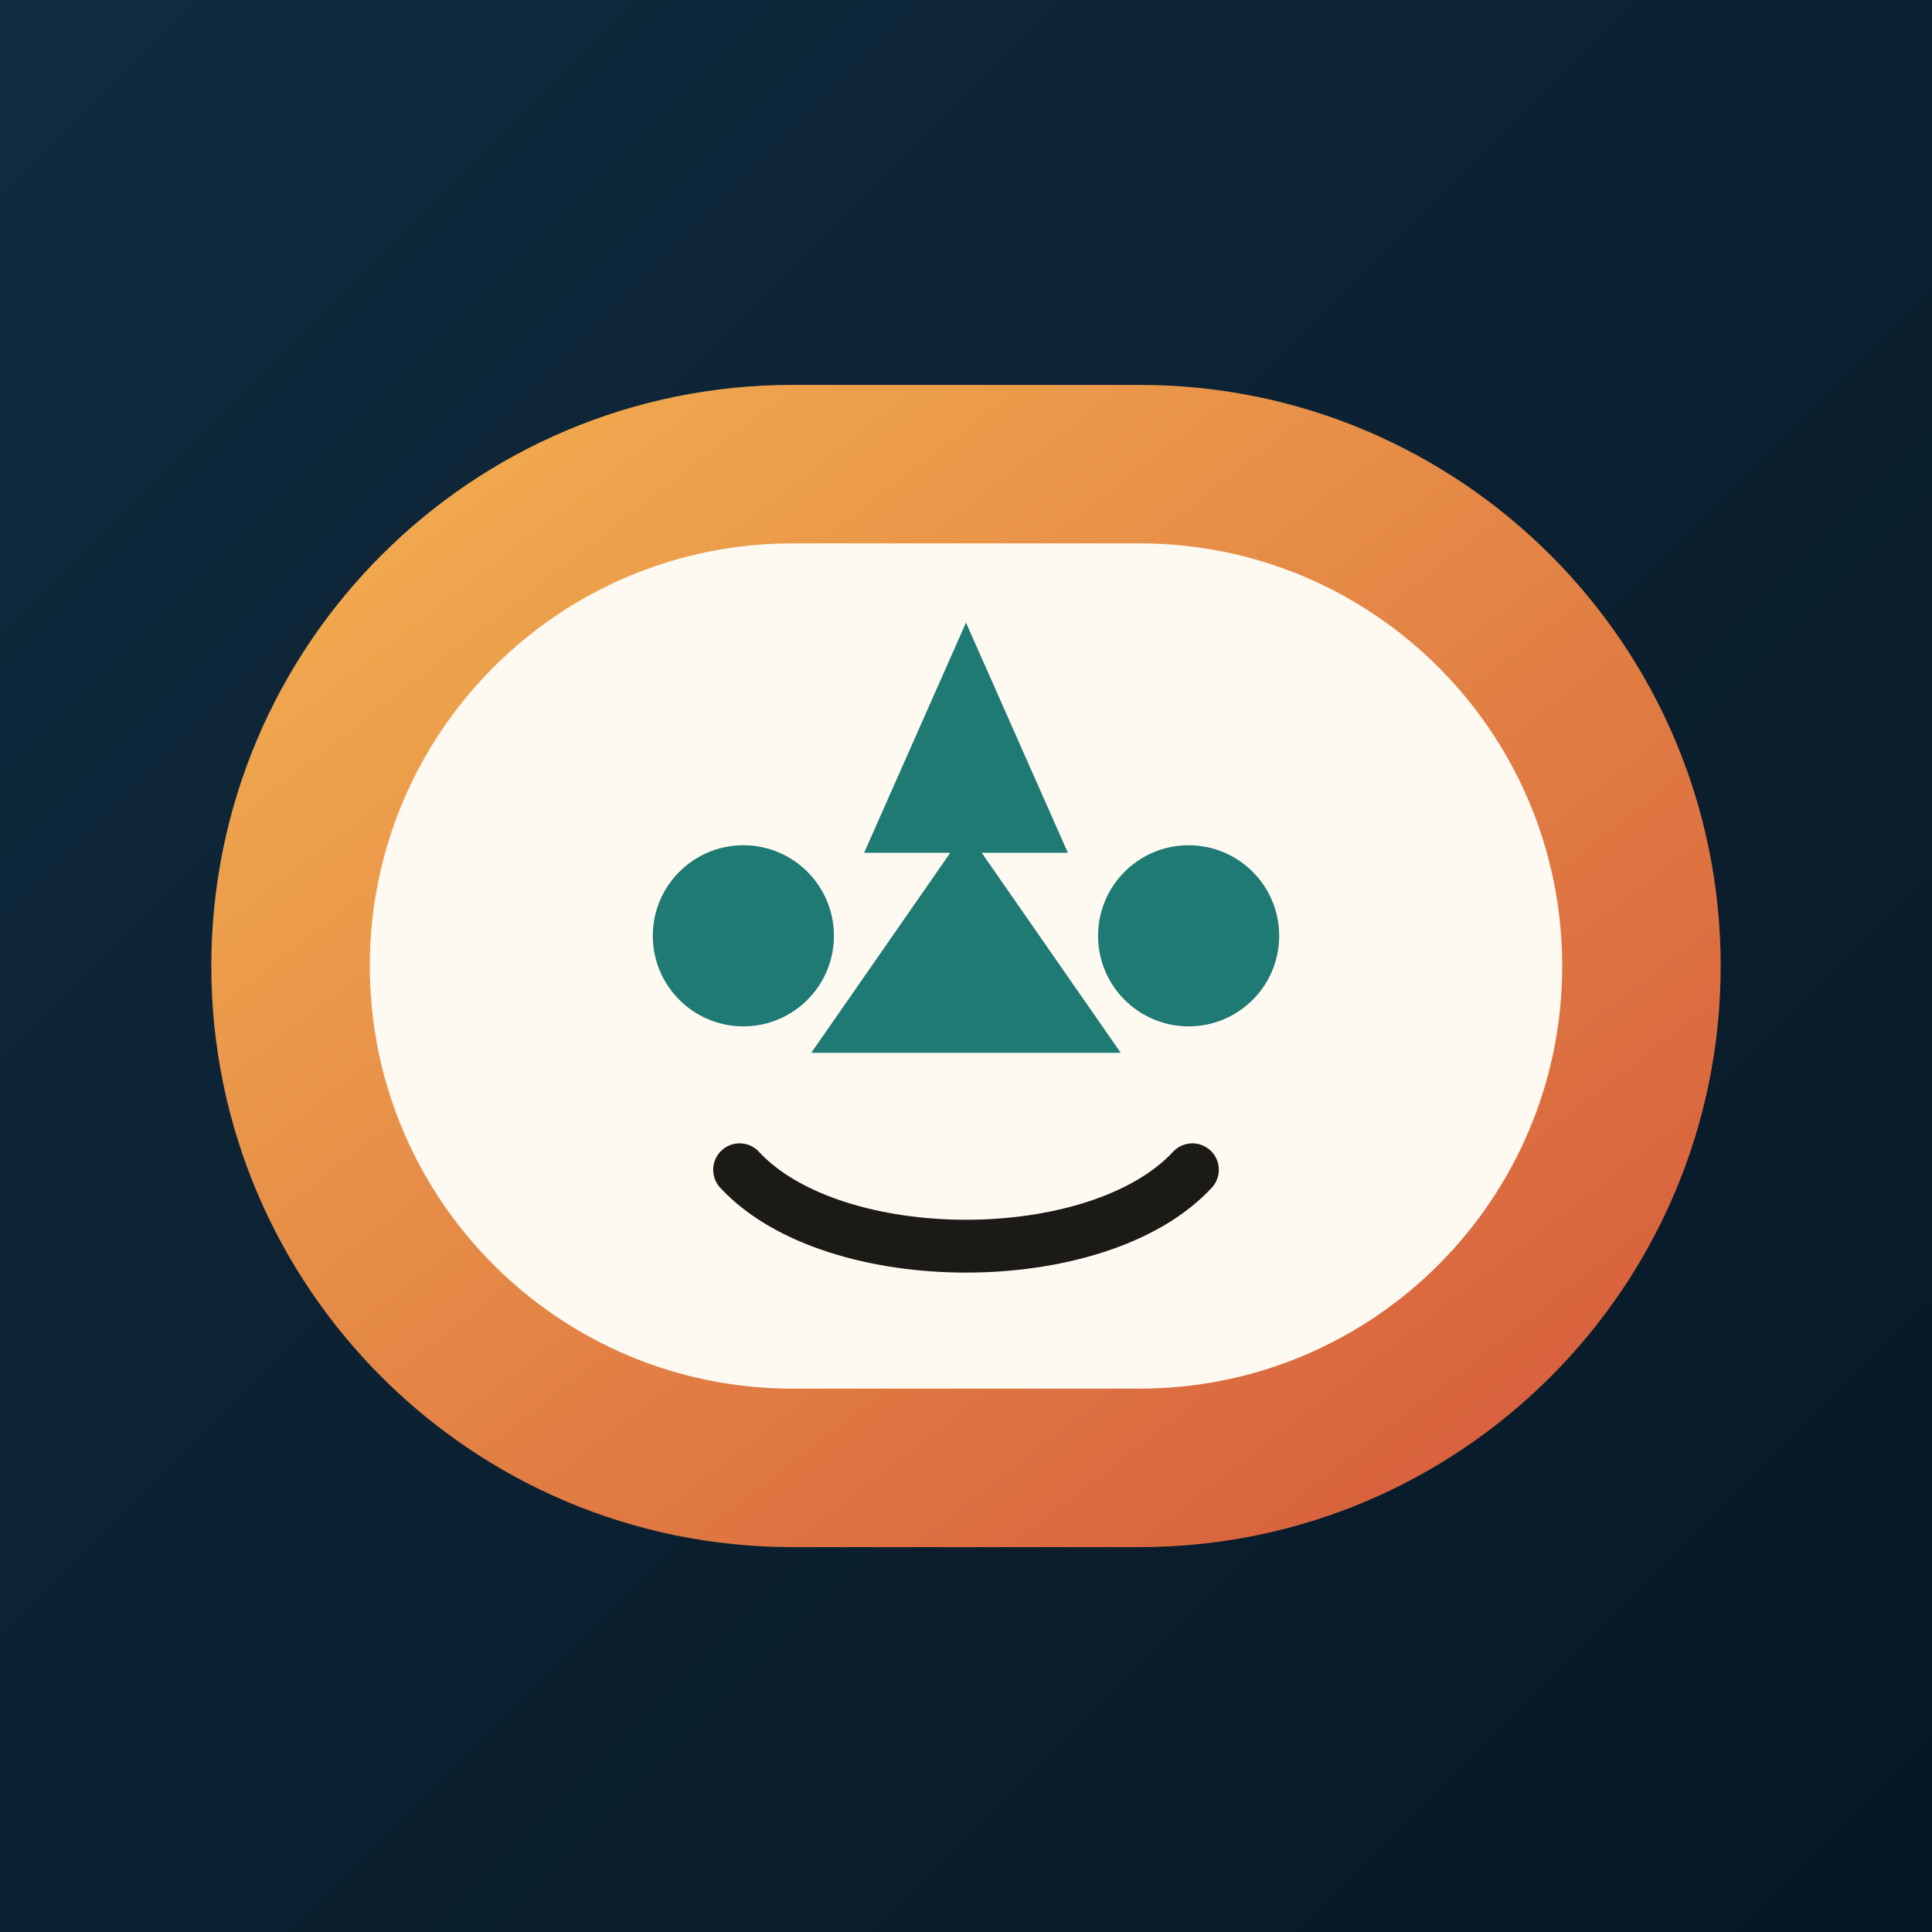
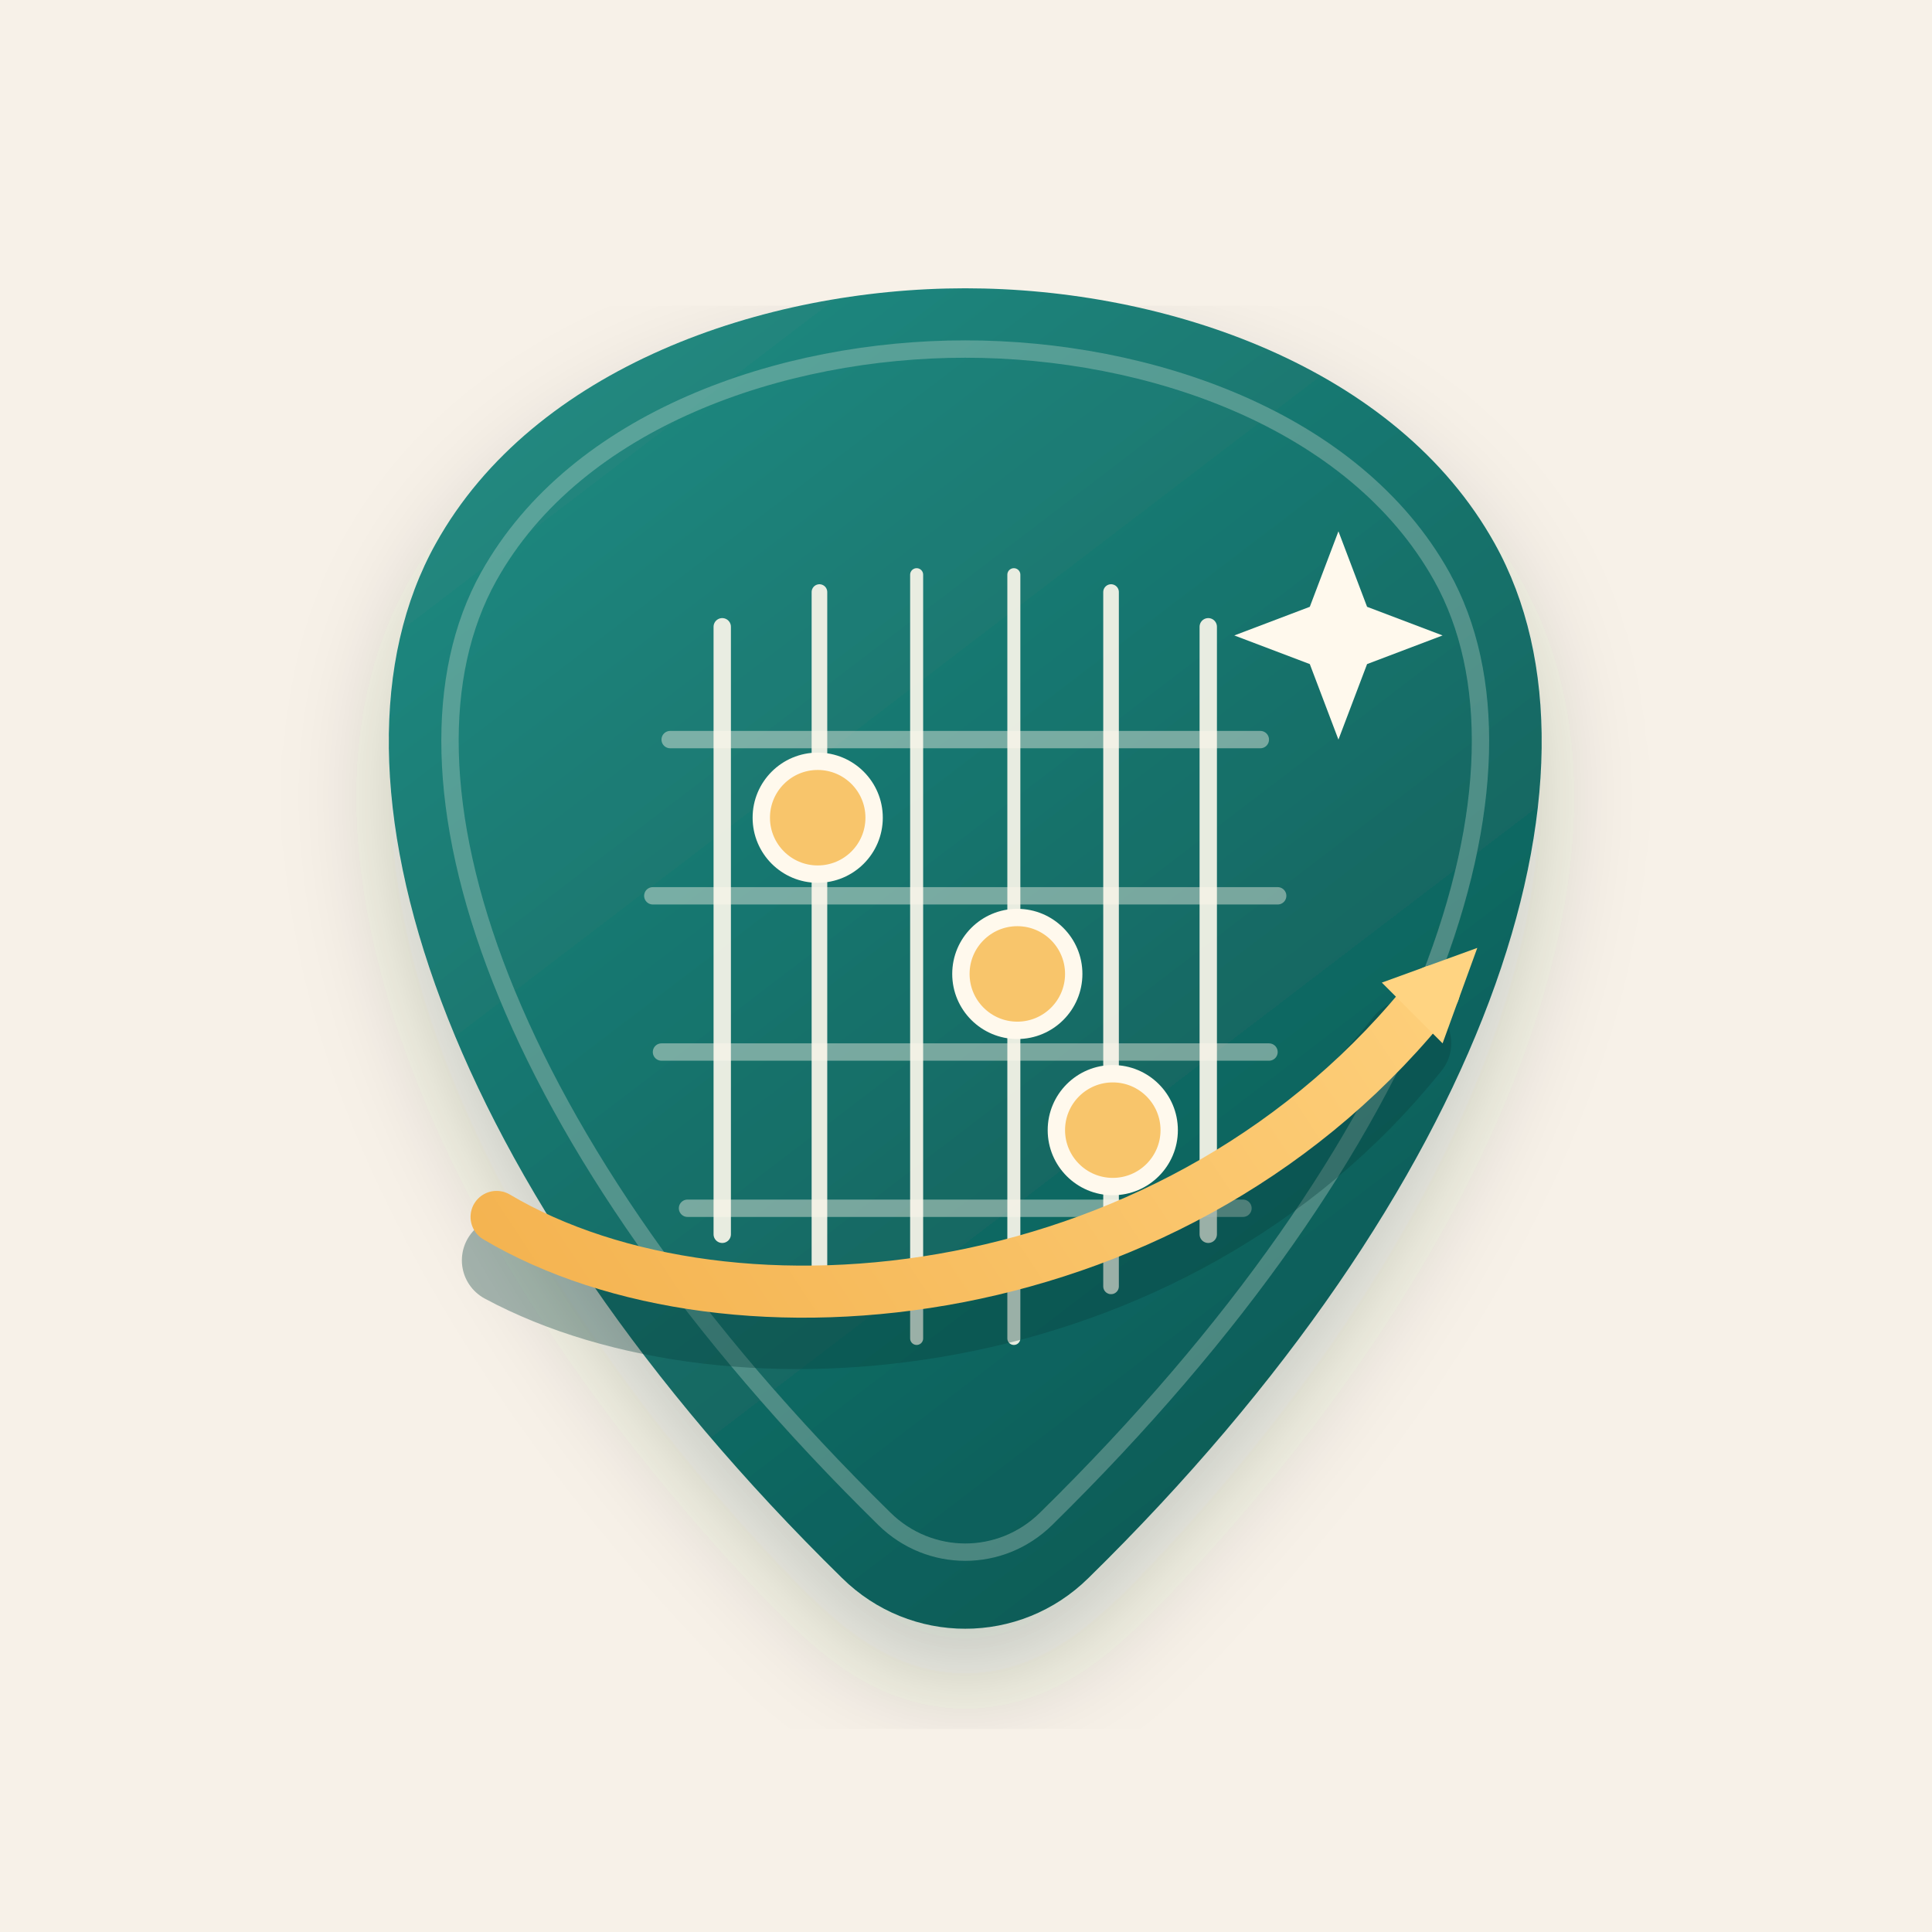
<svg xmlns="http://www.w3.org/2000/svg" width="1024" height="1024" viewBox="0 0 1024 1024" fill="none">
  <defs>
-     <linearGradient id="background" x1="0" y1="0" x2="1" y2="1">
-       <stop offset="0%" stop-color="#102B3F" />
-       <stop offset="100%" stop-color="#071724" />
+     <linearGradient id="pick" x1="38" y1="22" x2="154" y2="174" gradientUnits="userSpaceOnUse">
+       <stop stop-color="#238C83" />
+       <stop offset="1" stop-color="#07534F" />
    </linearGradient>
-     <linearGradient id="pick" x1="0" y1="0" x2="1" y2="1">
-       <stop offset="0%" stop-color="#F4B350" />
-       <stop offset="100%" stop-color="#D4573B" />
+     <linearGradient id="strum" x1="42" y1="134" x2="151" y2="62" gradientUnits="userSpaceOnUse">
+       <stop stop-color="#F4B350" />
+       <stop offset="1" stop-color="#FFD482" />
    </linearGradient>
+     <filter id="shadow" x="16" y="14" width="160" height="170" filterUnits="userSpaceOnUse" color-interpolation-filters="sRGB">
+       <feDropShadow dx="0" dy="6" stdDeviation="6" flood-color="#0B322F" flood-opacity="0.2" />
+     </filter>
  </defs>
-   <rect width="1024" height="1024" fill="url(#background)" />
-   <rect x="112" y="204" width="800" height="616" rx="308" fill="url(#pick)" />
-   <rect x="196" y="288" width="632" height="448" rx="224" fill="#FFFAF1" />
-   <circle cx="394" cy="496" r="48" fill="#1F7A74" />
-   <circle cx="630" cy="496" r="48" fill="#1F7A74" />
-   <path d="M392 620C442 674 582 674 632 620" stroke="#1B1A17" stroke-width="28" stroke-linecap="round" />
-   <path d="M512 330L566 452H458L512 330Z" fill="#1F7A74" />
-   <path d="M512 440L594 558H430L512 440Z" fill="#1F7A74" />
+   <rect width="1024" height="1024" fill="#F7F1E8" />
+   <g transform="translate(70 70) scale(4.6)">
+     <g filter="url(#shadow)">
+       <path d="M96 18C119.2 18 145.7 27.1 157 47.4C171.9 74.1 156 121.7 110.2 166.6C102.3 174.4 89.7 174.4 81.8 166.6C36 121.7 20.1 74.1 35 47.4C46.3 27.1 72.8 18 96 18Z" fill="url(#pick)" />
+       <path d="M96 25C117.1 25 140.8 33.1 150.9 51.2C163.5 73.8 149.8 116.1 105.3 159.8C100.1 164.9 91.9 164.9 86.7 159.8C42.2 116.1 28.5 73.8 41.1 51.2C51.2 33.1 74.9 25 96 25Z" stroke="#FFF9ED" stroke-opacity="0.26" stroke-width="2" />
+     </g>
+     <g opacity="0.9" stroke="#FFF9ED" stroke-linecap="round">
+       <path d="M68 57V127" stroke-width="2" />
+       <path d="M79.2 53V133" stroke-width="1.8" />
+       <path d="M90.4 51V139" stroke-width="1.5" />
+       <path d="M101.6 51V139" stroke-width="1.5" />
+       <path d="M112.8 53V133" stroke-width="1.8" />
+       <path d="M124 57V127" stroke-width="2" />
+     </g>
+     <g opacity="0.42" stroke="#FFF9ED" stroke-width="2" stroke-linecap="round">
+       <path d="M62 70H130" />
+       <path d="M60 88H132" />
+       <path d="M61 106H131" />
+       <path d="M64 124H128" />
+     </g>
+     <circle cx="79" cy="79" r="6.5" fill="#F8C56B" stroke="#FFF9ED" stroke-width="2" />
+     <circle cx="102" cy="97" r="6.5" fill="#F8C56B" stroke="#FFF9ED" stroke-width="2" />
+     <circle cx="113" cy="115" r="6.5" fill="#F8C56B" stroke="#FFF9ED" stroke-width="2" />
+     <path d="M43 130C69 144 119 140 147 105" stroke="#073F3C" stroke-opacity="0.34" stroke-width="10" stroke-linecap="round" />
+     <path d="M42 125C69 141 121 136 150 99" stroke="url(#strum)" stroke-width="6" stroke-linecap="round" />
+     <path d="M144 98L155 94L151 105" fill="#FFD482" />
+     <path d="M139 46L142.3 54.7L151 58L142.3 61.3L139 70L135.7 61.3L127 58L135.7 54.7L139 46Z" fill="#FFF9ED" />
+   </g>
</svg>
